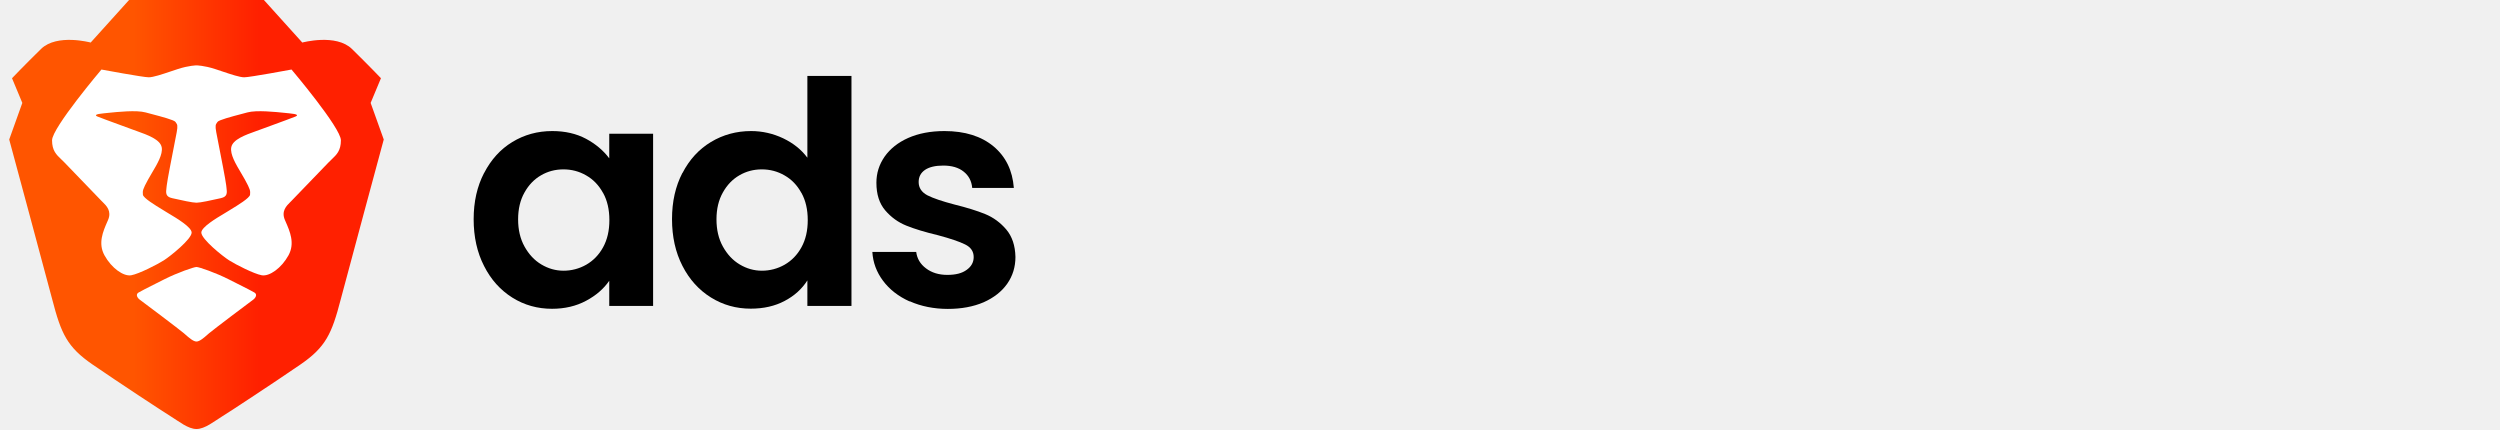
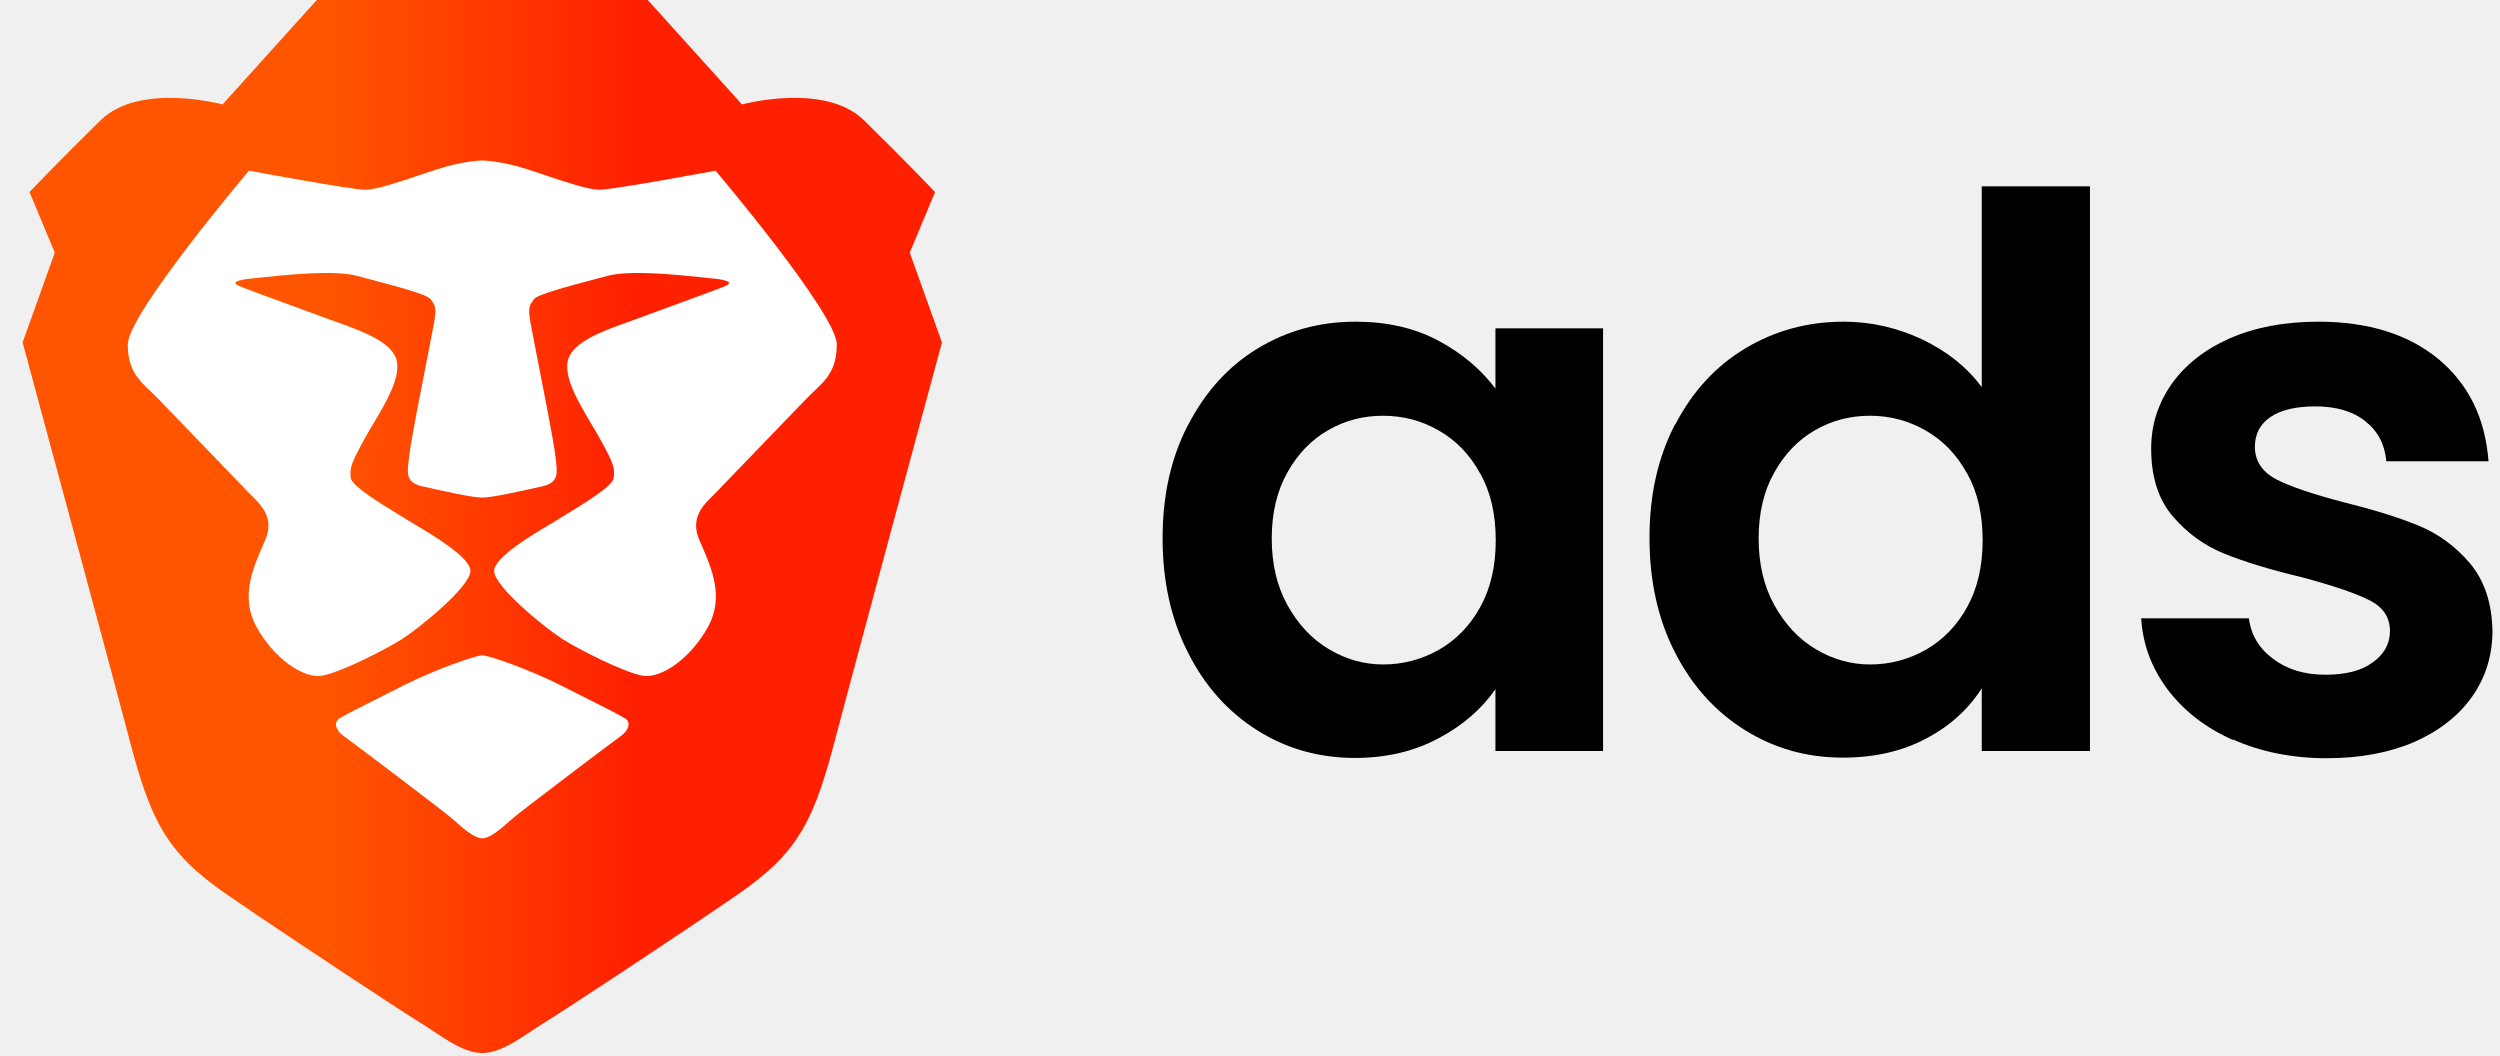
- <svg xmlns="http://www.w3.org/2000/svg" width="378" height="65" viewBox="0 0 378 65" fill="none">
+ <svg xmlns="http://www.w3.org/2000/svg" width="154" height="65" viewBox="0 0 154 65" fill="none">
  <path fill-rule="evenodd" clip-rule="evenodd" d="M56.041 15.561L57.599 11.827C57.599 11.827 55.617 9.752 53.21 7.401C50.803 5.05 45.706 6.433 45.706 6.433L39.902 1.52588e-05H29.708H19.515L13.71 6.433C13.71 6.433 8.613 5.05 6.206 7.401C3.799 9.752 1.817 11.827 1.817 11.827L3.375 15.561L1.393 21.093C1.393 21.093 7.222 42.661 7.905 45.295C9.25 50.481 10.17 52.486 13.993 55.114C17.816 57.742 24.753 62.305 25.885 62.997C27.018 63.688 28.434 64.866 29.708 64.866C30.982 64.866 32.398 63.688 33.531 62.997C34.663 62.305 41.6 57.742 45.423 55.114C49.246 52.486 50.166 50.481 51.511 45.295C52.194 42.661 58.023 21.093 58.023 21.093L56.041 15.561Z" fill="url(#paint0_linear_1_51)" />
  <path d="M36.928 11.688C37.778 11.688 44.078 10.513 44.078 10.513C44.078 10.513 51.544 19.329 51.544 21.213C51.544 22.771 50.902 23.381 50.146 24.099C49.988 24.25 49.824 24.405 49.661 24.575L44.062 30.382C44.007 30.439 43.945 30.5 43.88 30.564C43.321 31.113 42.498 31.921 43.079 33.263C43.118 33.353 43.157 33.444 43.198 33.537C43.835 34.991 44.62 36.786 43.62 38.606C42.556 40.541 40.733 41.832 39.565 41.619C38.397 41.405 35.654 40.005 34.645 39.365C33.637 38.725 30.44 36.15 30.44 35.164C30.44 34.342 32.739 32.975 33.856 32.311C34.078 32.178 34.254 32.074 34.355 32.008C34.47 31.932 34.663 31.815 34.901 31.671C35.92 31.052 37.761 29.934 37.808 29.439C37.864 28.828 37.843 28.649 37.021 27.14C36.846 26.819 36.642 26.475 36.43 26.12C35.648 24.805 34.772 23.332 34.965 22.277C35.184 21.086 37.095 20.403 38.713 19.825C38.915 19.752 39.113 19.681 39.302 19.612C39.775 19.438 40.368 19.22 40.988 18.994C42.603 18.402 44.399 17.746 44.695 17.612C45.105 17.428 44.999 17.252 43.757 17.137C43.593 17.122 43.389 17.101 43.155 17.076C41.618 16.917 38.785 16.622 37.407 16.998C37.136 17.071 36.832 17.152 36.514 17.236C34.966 17.645 33.069 18.147 32.887 18.436C32.855 18.487 32.824 18.531 32.794 18.572C32.62 18.814 32.506 18.972 32.699 20C32.756 20.306 32.874 20.909 33.02 21.654C33.448 23.835 34.115 27.238 34.199 28.002C34.211 28.109 34.224 28.212 34.236 28.312C34.343 29.165 34.414 29.732 33.4 29.959C33.316 29.977 33.227 29.997 33.135 30.018C31.991 30.274 30.314 30.65 29.708 30.65C29.102 30.65 27.423 30.274 26.279 30.017C26.188 29.997 26.1 29.977 26.016 29.959C25.002 29.732 25.073 29.165 25.18 28.312C25.192 28.212 25.205 28.109 25.217 28.002C25.301 27.237 25.97 23.826 26.397 21.645C26.543 20.904 26.66 20.305 26.717 20C26.91 18.972 26.796 18.814 26.622 18.572C26.593 18.531 26.561 18.487 26.529 18.436C26.347 18.147 24.45 17.645 22.903 17.236C22.584 17.152 22.28 17.071 22.009 16.998C20.631 16.622 17.798 16.917 16.261 17.076C16.027 17.101 15.823 17.122 15.659 17.137C14.417 17.252 14.312 17.428 14.721 17.612C15.017 17.745 16.811 18.402 18.427 18.993C19.047 19.22 19.641 19.437 20.114 19.612C20.303 19.682 20.501 19.752 20.703 19.825C22.321 20.403 24.232 21.086 24.451 22.277C24.645 23.332 23.768 24.804 22.986 26.119C22.774 26.475 22.57 26.819 22.395 27.14C21.573 28.649 21.551 28.828 21.608 29.439C21.655 29.934 23.495 31.051 24.515 31.67C24.752 31.814 24.945 31.932 25.061 32.008C25.162 32.074 25.337 32.178 25.559 32.31C26.676 32.975 28.976 34.342 28.976 35.164C28.976 36.15 25.779 38.725 24.77 39.365C23.762 40.005 21.019 41.405 19.851 41.619C18.683 41.832 16.86 40.541 15.796 38.606C14.796 36.786 15.581 34.991 16.218 33.537C16.258 33.444 16.298 33.353 16.337 33.263C16.918 31.921 16.095 31.113 15.536 30.564C15.47 30.5 15.409 30.439 15.353 30.382L9.755 24.575C9.592 24.405 9.428 24.25 9.27 24.099C8.514 23.381 7.872 22.771 7.872 21.213C7.872 19.329 15.338 10.513 15.338 10.513C15.338 10.513 21.638 11.688 22.488 11.688C23.165 11.688 24.474 11.248 25.839 10.789C26.184 10.673 26.533 10.555 26.877 10.444C28.575 9.89 29.708 9.886 29.708 9.886C29.708 9.886 30.841 9.89 32.54 10.444C32.883 10.555 33.232 10.673 33.577 10.789C34.942 11.248 36.251 11.688 36.928 11.688Z" fill="white" />
  <path d="M35.847 42.873C37.179 43.544 38.124 44.019 38.481 44.237C38.943 44.52 38.661 45.053 38.24 45.344C37.819 45.635 32.162 49.914 31.613 50.387C31.542 50.447 31.468 50.513 31.39 50.581C30.861 51.047 30.186 51.641 29.708 51.641C29.229 51.641 28.554 51.047 28.025 50.581C27.948 50.513 27.873 50.447 27.803 50.387C27.254 49.914 21.597 45.635 21.176 45.344C20.755 45.053 20.473 44.52 20.935 44.237C21.293 44.019 22.238 43.543 23.572 42.872C23.962 42.675 24.386 42.462 24.838 42.233C26.833 41.225 29.32 40.367 29.708 40.367C30.096 40.367 32.582 41.225 34.578 42.233C35.031 42.462 35.456 42.676 35.847 42.873Z" fill="white" />
  <path d="M73.195 26.167C74.253 24.124 75.665 22.564 77.466 21.469C79.268 20.373 81.273 19.816 83.502 19.816C85.452 19.816 87.142 20.206 88.609 20.986C90.058 21.766 91.228 22.75 92.119 23.939V20.224H98.749V46.261H92.119V42.454C91.265 43.68 90.113 44.683 88.609 45.481C87.123 46.28 85.396 46.689 83.465 46.689C81.273 46.689 79.268 46.131 77.466 44.999C75.665 43.866 74.235 42.287 73.195 40.226C72.136 38.164 71.616 35.806 71.616 33.15C71.616 30.494 72.136 28.191 73.195 26.149V26.167ZM91.172 29.157C90.54 28.006 89.705 27.133 88.628 26.52C87.569 25.907 86.418 25.61 85.192 25.61C83.966 25.61 82.833 25.907 81.812 26.501C80.772 27.096 79.936 27.969 79.305 29.101C78.655 30.253 78.339 31.609 78.339 33.169C78.339 34.729 78.655 36.103 79.305 37.273C79.955 38.443 80.79 39.353 81.849 39.984C82.908 40.616 84.022 40.931 85.21 40.931C86.399 40.931 87.569 40.634 88.646 40.021C89.705 39.409 90.559 38.536 91.191 37.384C91.822 36.233 92.138 34.877 92.138 33.28C92.138 31.683 91.822 30.309 91.191 29.176L91.172 29.157Z" fill="black" />
  <path d="M103.188 26.167C104.246 24.124 105.676 22.564 107.496 21.469C109.316 20.373 111.341 19.816 113.569 19.816C115.259 19.816 116.875 20.187 118.416 20.911C119.958 21.654 121.165 22.62 122.075 23.846V11.477H128.742V46.261H122.075V42.399C121.258 43.68 120.125 44.72 118.639 45.5C117.172 46.28 115.463 46.67 113.513 46.67C111.322 46.67 109.316 46.113 107.496 44.98C105.676 43.847 104.246 42.269 103.188 40.207C102.129 38.146 101.609 35.787 101.609 33.131C101.609 30.476 102.129 28.173 103.188 26.13V26.167ZM121.165 29.157C120.533 28.006 119.698 27.133 118.621 26.52C117.562 25.907 116.411 25.61 115.185 25.61C113.959 25.61 112.826 25.907 111.805 26.501C110.765 27.096 109.929 27.969 109.298 29.101C108.648 30.253 108.332 31.609 108.332 33.169C108.332 34.729 108.648 36.103 109.298 37.273C109.948 38.443 110.783 39.353 111.842 39.984C112.901 40.616 114.015 40.931 115.203 40.931C116.392 40.931 117.562 40.634 118.639 40.021C119.698 39.409 120.552 38.536 121.183 37.384C121.815 36.233 122.131 34.877 122.131 33.28C122.131 31.683 121.815 30.309 121.183 29.176L121.165 29.157Z" fill="black" />
  <path d="M137.526 45.574C135.836 44.813 134.499 43.773 133.515 42.454C132.531 41.136 131.992 39.687 131.899 38.09H138.529C138.659 39.093 139.142 39.929 140.015 40.579C140.869 41.229 141.946 41.563 143.228 41.563C144.509 41.563 145.456 41.321 146.162 40.801C146.868 40.3 147.221 39.65 147.221 38.87C147.221 38.016 146.793 37.384 145.921 36.957C145.066 36.53 143.692 36.066 141.816 35.564C139.866 35.1 138.288 34.617 137.043 34.116C135.799 33.614 134.741 32.853 133.849 31.813C132.958 30.773 132.512 29.38 132.512 27.634C132.512 26.186 132.921 24.886 133.756 23.679C134.592 22.49 135.781 21.543 137.322 20.856C138.882 20.169 140.702 19.816 142.801 19.816C145.902 19.816 148.372 20.596 150.229 22.137C152.086 23.697 153.089 25.777 153.293 28.414H146.998C146.905 27.374 146.478 26.557 145.698 25.944C144.936 25.331 143.896 25.034 142.615 25.034C141.426 25.034 140.498 25.257 139.866 25.684C139.216 26.13 138.901 26.743 138.901 27.523C138.901 28.396 139.346 29.064 140.219 29.529C141.092 29.974 142.466 30.439 144.305 30.921C146.181 31.386 147.741 31.869 148.966 32.37C150.192 32.871 151.251 33.651 152.142 34.691C153.033 35.75 153.498 37.124 153.535 38.851C153.535 40.356 153.126 41.711 152.291 42.9C151.455 44.089 150.266 45.017 148.725 45.704C147.165 46.373 145.363 46.707 143.302 46.707C141.241 46.707 139.253 46.317 137.563 45.556L137.526 45.574Z" fill="black" />
  <defs>
    <linearGradient id="paint0_linear_1_51" x1="1.393" y1="65.324" x2="58.023" y2="65.324" gradientUnits="userSpaceOnUse">
      <stop stop-color="#FF5500" />
      <stop offset="0.333" stop-color="#FF5500" />
      <stop offset="0.667" stop-color="#FF2000" />
      <stop offset="1" stop-color="#FF2000" />
    </linearGradient>
  </defs>
</svg>
